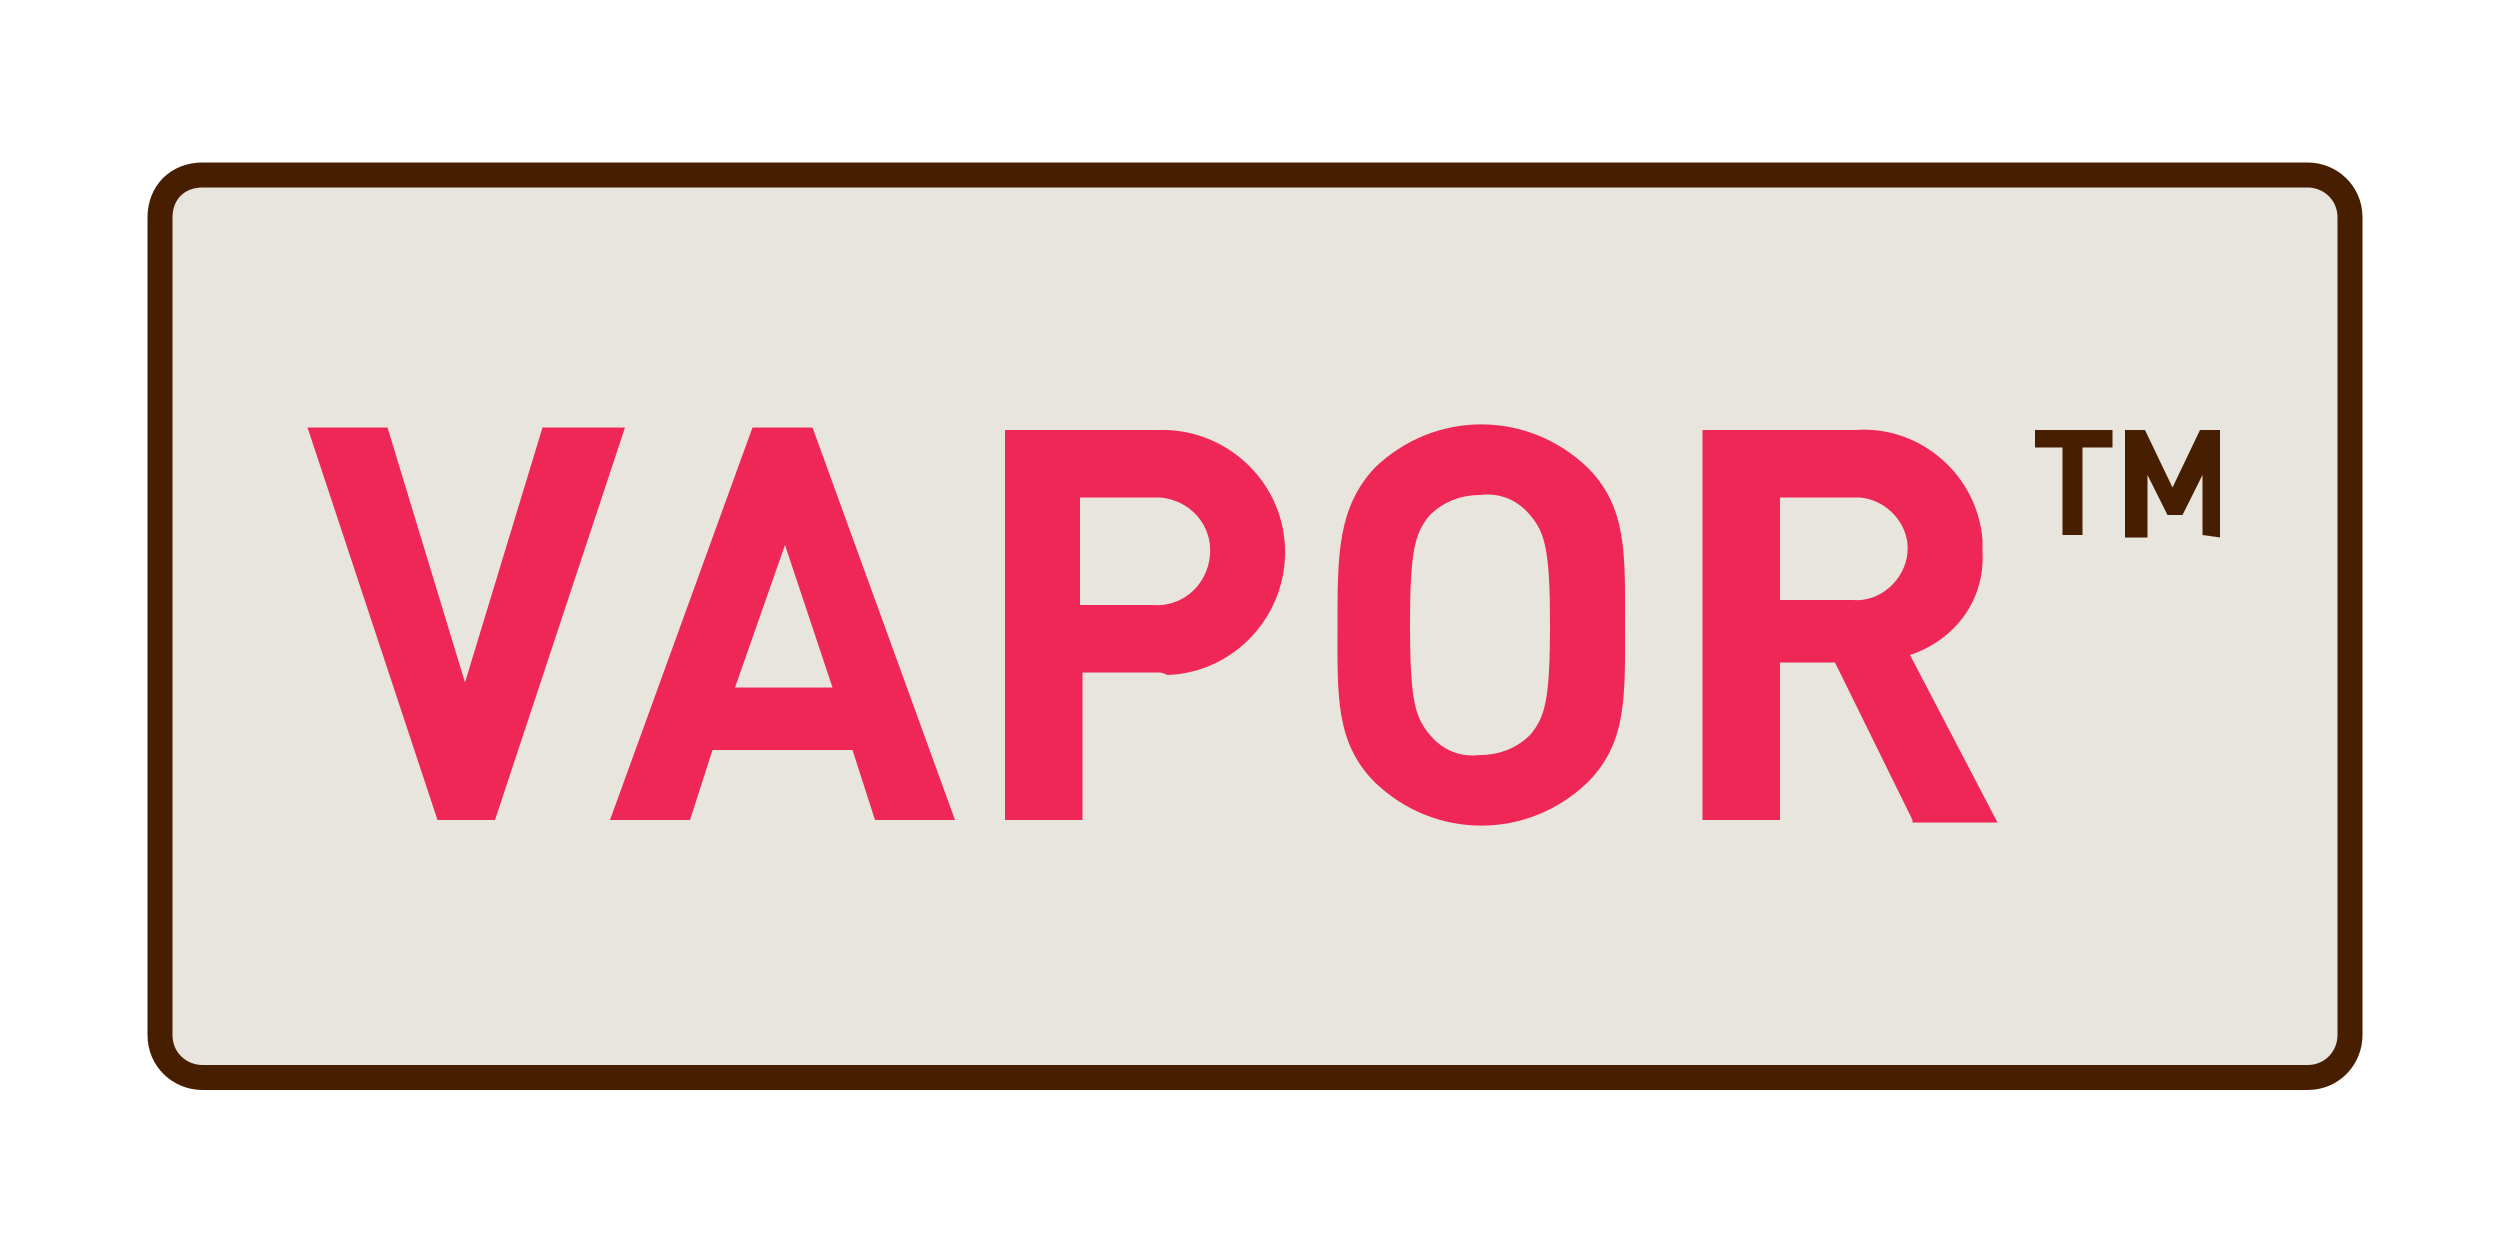
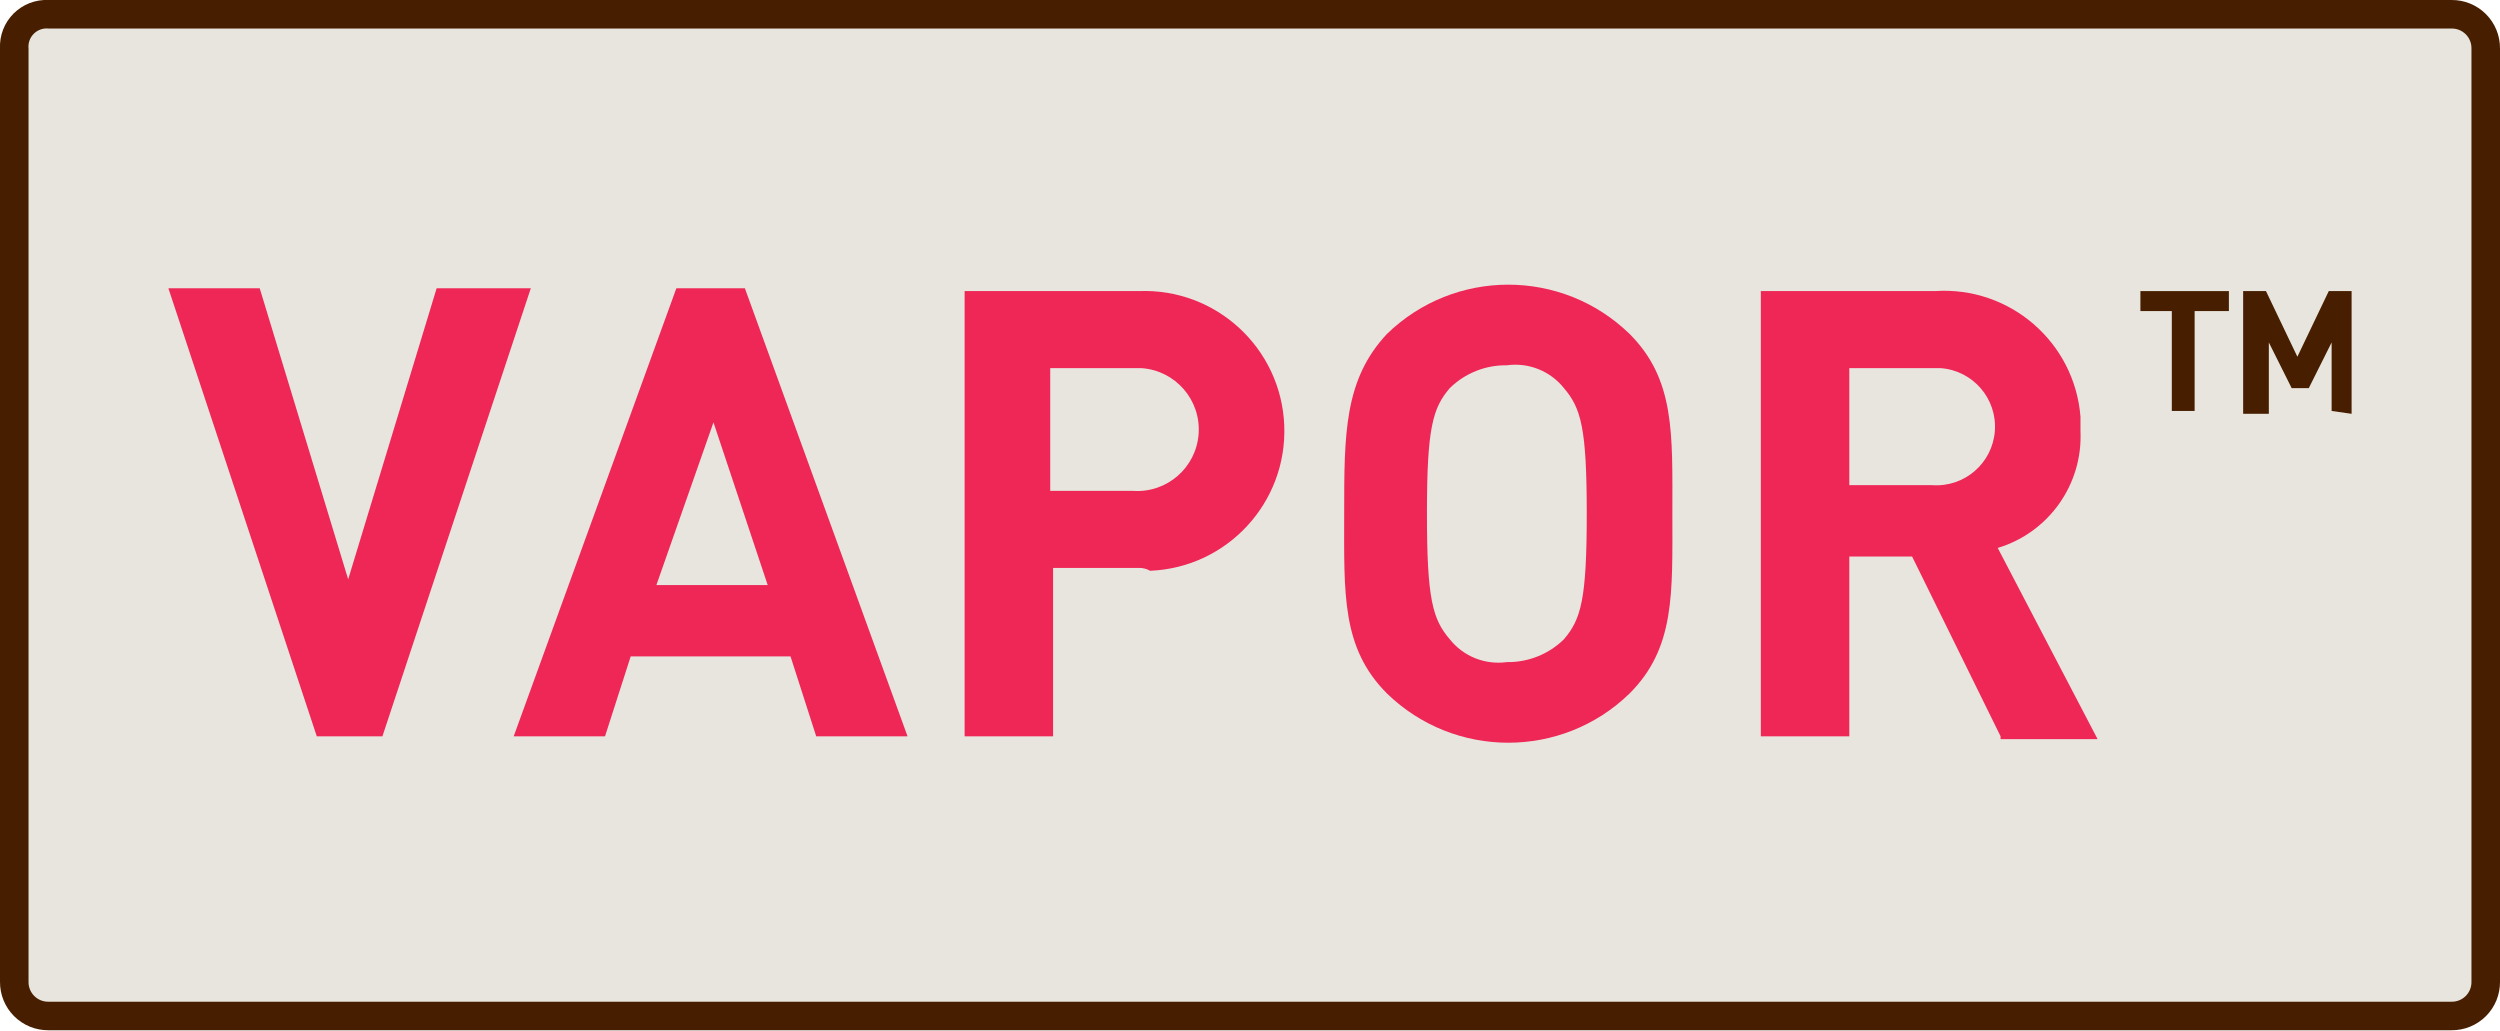
- <svg xmlns="http://www.w3.org/2000/svg" version="1.1" id="Lager_1" x="0px" y="0px" viewBox="0 0 100 50.1" style="enable-background:new 0 0 100 50.1;" xml:space="preserve">
-   <style type="text/css">
- 	.st0{fill:#E8E5DE;stroke:#471F00;stroke-miterlimit:10;}
- 	.st1{fill:#EE2757;}
- 	.st2{fill:#471F00;}
- </style>
-   <g>
-     <path class="st0" d="M8.1,7h84.2C93.2,7,94,7.7,94,8.7v32.7c0,0.9-0.7,1.7-1.7,1.7H8.1c-0.9,0-1.7-0.7-1.7-1.7V8.7   C6.4,7.7,7.1,7,8.1,7z" />
-     <path class="st1" d="M19.8,32.8h-2.3l-5.2-15.7h3.2l3.1,10.2l3.1-10.2H25L19.8,32.8z" />
-     <path class="st1" d="M35,32.8L34.1,30h-5.6l-0.9,2.8h-3.2l5.7-15.7h2.4l5.7,15.7H35z M31.4,21.8l-2,5.7h3.9L31.4,21.8z" />
-     <path class="st1" d="M46.3,26.9h-3v5.9h-3.1V17.2h6.1c2.7-0.1,5,2,5.1,4.7s-2,5-4.7,5.1C46.5,26.9,46.4,26.9,46.3,26.9z M46.1,19.9   h-2.9v4.3h2.9c1.2,0.1,2.2-0.8,2.3-2s-0.8-2.2-2-2.3C46.3,19.9,46.2,19.9,46.1,19.9z" />
-     <path class="st1" d="M63.5,31.3c-2.4,2.3-6.1,2.3-8.5,0c-1.6-1.6-1.5-3.5-1.5-6.3s0-4.7,1.5-6.3c2.4-2.3,6.1-2.3,8.5,0   c1.6,1.6,1.5,3.5,1.5,6.3S65.1,29.7,63.5,31.3z M61.2,20.6c-0.5-0.6-1.2-0.9-2-0.8c-0.8,0-1.5,0.3-2,0.8c-0.6,0.7-0.8,1.4-0.8,4.4   s0.2,3.7,0.8,4.4c0.5,0.6,1.2,0.9,2,0.8c0.8,0,1.5-0.3,2-0.8C61.8,28.7,62,28,62,25S61.8,21.3,61.2,20.6z" />
-     <path class="st1" d="M76.5,32.8l-3.1-6.3h-2.2v6.3h-3.1V17.2h6.1c2.6-0.2,4.9,1.8,5.1,4.4c0,0.2,0,0.3,0,0.5   c0.1,1.9-1.1,3.5-2.9,4.1l3.5,6.7h-3.4V32.8z M74.1,19.9h-2.9V24h2.9c1.1,0.1,2.1-0.8,2.2-1.9s-0.8-2.1-1.9-2.2   C74.3,19.9,74.2,19.9,74.1,19.9L74.1,19.9z" />
-     <path class="st2" d="M83.3,17.9v3.5h-0.8v-3.5h-1.1v-0.7h3.1v0.7H83.3z" />
-     <path class="st2" d="M88.1,21.4V19l-0.8,1.6h-0.6L85.9,19v2.5H85v-4.3h0.8l1.1,2.3l1.1-2.3h0.8v4.3L88.1,21.4L88.1,21.4z" />
-   </g>
+ <svg xmlns="http://www.w3.org/2000/svg" id="Lager_1" data-name="Lager 1" viewBox="0 0 87.6 36.1">
+   <defs>
+     <style>.cls-1{fill:#e8e5de;}.cls-2{fill:#471f00;}.cls-3{fill:#ee2757;}</style>
+   </defs>
+   <path class="cls-1" d="M1.7,35.6A1.188,1.188,0,0,1,.5,34.4V1.7A1.125,1.125,0,0,1,1.7.5H85.9A1.189,1.189,0,0,1,87.1,1.7V34.4a1.188,1.188,0,0,1-1.2,1.199Z" />
+   <path class="cls-2" d="M85.9,1a.686.686,0,0,1,.7.7V34.4a.686.686,0,0,1-.7.7H1.7a.686.686,0,0,1-.7-.7V1.7A.637.637,0,0,1,1.7,1H85.9m0-1H1.7A1.628,1.628,0,0,0,0,1.7V34.4a1.685,1.685,0,0,0,1.7,1.7H85.9a1.685,1.685,0,0,0,1.7-1.7V1.7A1.685,1.685,0,0,0,85.9,0Z" />
+   <path class="cls-3" d="M13.4,25.8H11.1L5.9,10.1H9.1l3.1,10.2,3.1-10.2h3.3Z" />
+   <path class="cls-3" d="M28.6,25.8,27.7,23H22.1l-.9,2.8H18l5.7-15.7h2.4l5.7,15.7ZM25,14.8l-2,5.7h3.9Z" />
+   <path class="cls-3" d="M39.9,19.9h-3v5.9H33.8V10.2h6.1a4.904,4.904,0,1,1,.4,9.8A.756.756,0,0,0,39.9,19.9Zm-.2-7H36.8v4.3h2.9a2.155,2.155,0,1,0,.3-4.3Z" />
+   <path class="cls-3" d="M57.1,24.3a6.098,6.098,0,0,1-8.5,0c-1.6-1.6-1.5-3.5-1.5-6.3s0-4.7,1.5-6.3a6.098,6.098,0,0,1,8.5,0c1.6,1.6,1.5,3.5,1.5,6.3S58.7,22.7,57.1,24.3ZM54.8,13.6a2.174,2.174,0,0,0-2-.8,2.792,2.792,0,0,0-2,.8c-.6.7-.8,1.4-.8,4.4s.2,3.7.8,4.4a2.174,2.174,0,0,0,2,.8,2.792,2.792,0,0,0,2-.8c.6-.7.8-1.4.8-4.4S55.4,14.3,54.8,13.6Z" />
+   <path class="cls-3" d="M70.1,25.8,67,19.5H64.8v6.3H61.7V10.2h6.1a4.792,4.792,0,0,1,5.1,4.4v.5A4.084,4.084,0,0,1,70,19.2l3.5,6.7H70.1ZM67.7,12.9H64.8V17h2.9a2.055,2.055,0,0,0,.3-4.1Z" />
+   <path class="cls-2" d="M76.9,10.9v3.5h-.8V10.9H75v-.7h3.1v.7Z" />
+   <path class="cls-2" d="M81.7,14.4V12l-.8,1.6h-.6L79.5,12v2.5h-.9V10.2h.8l1.1,2.3,1.1-2.3h.8v4.3l-.7-.1Z" />
</svg>
